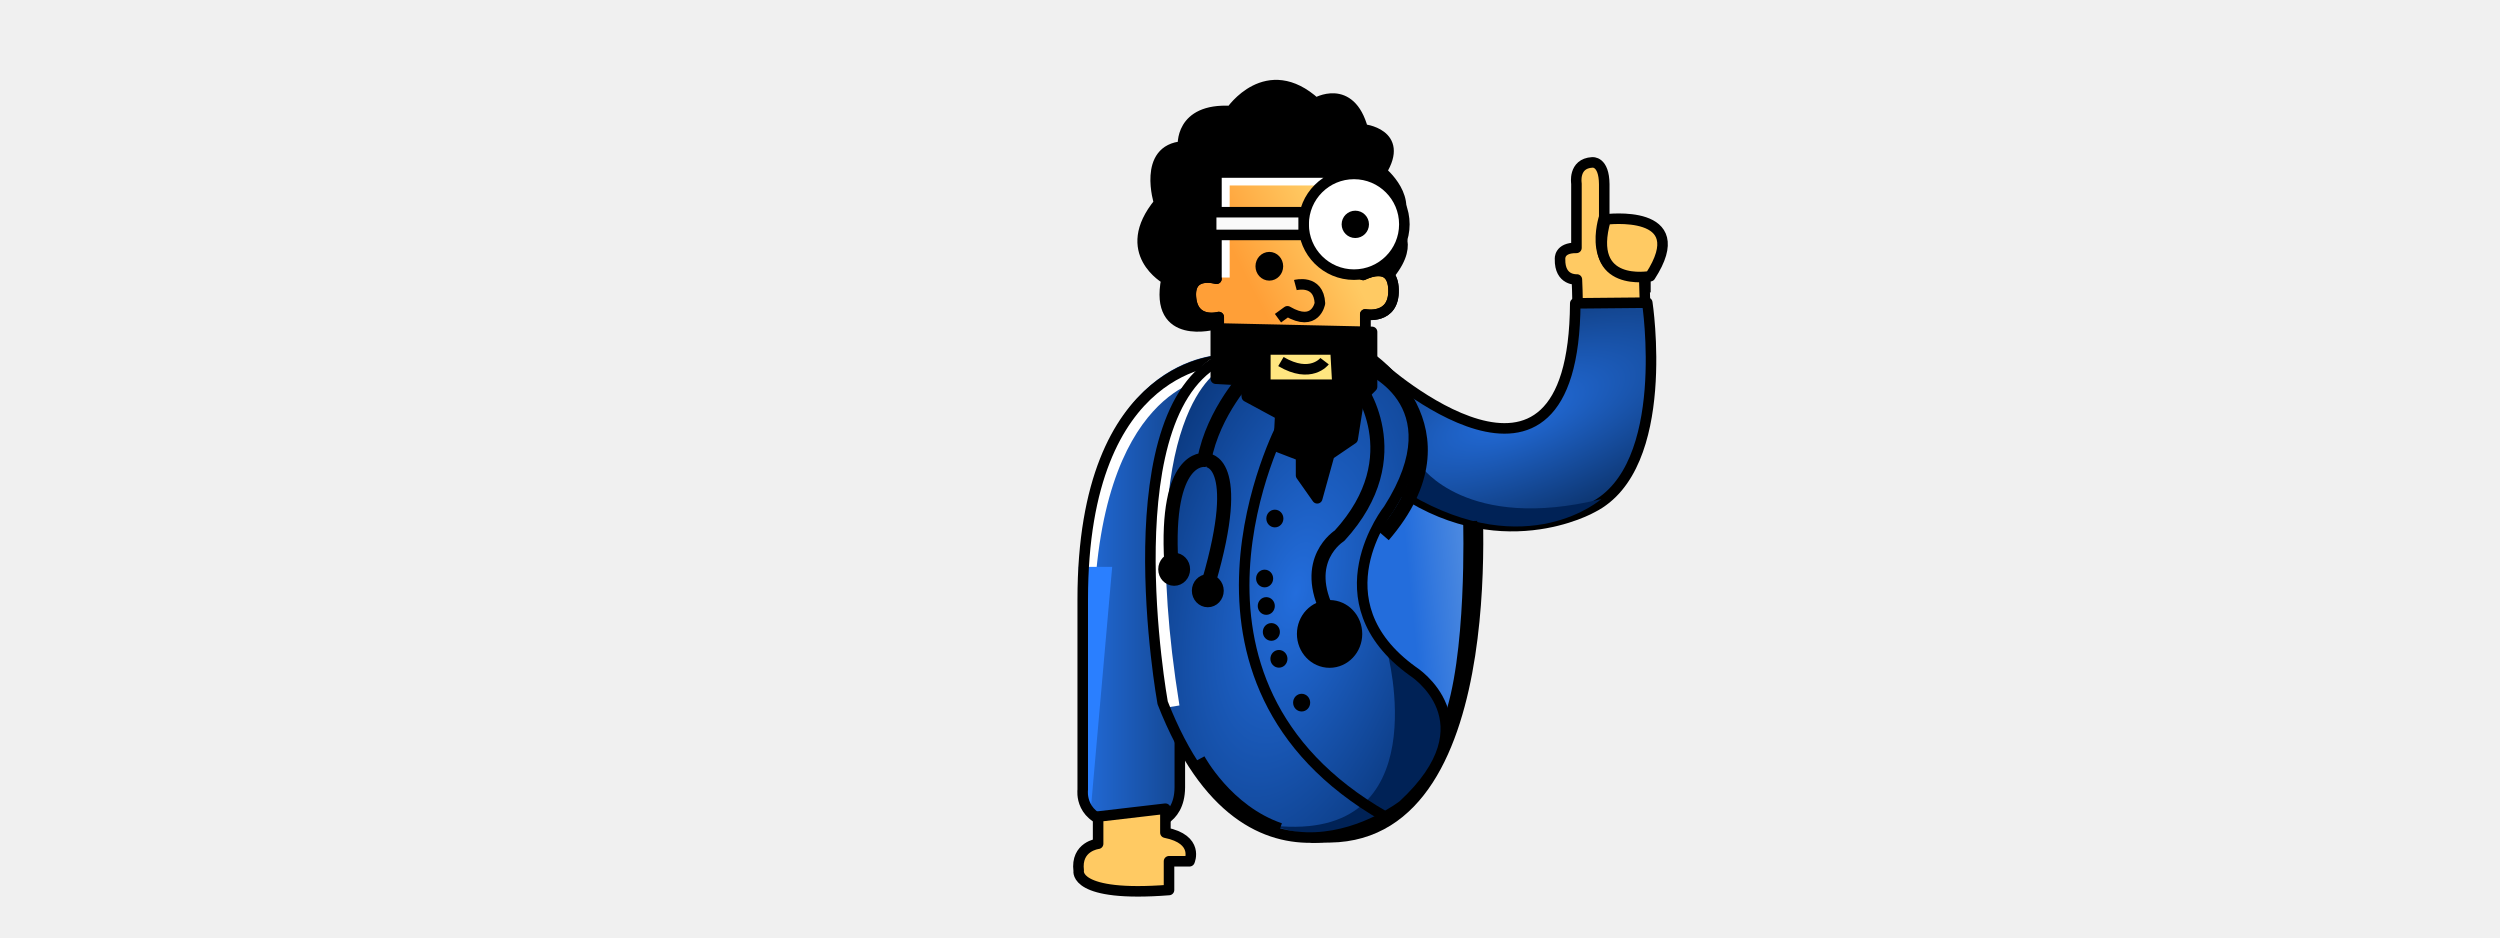
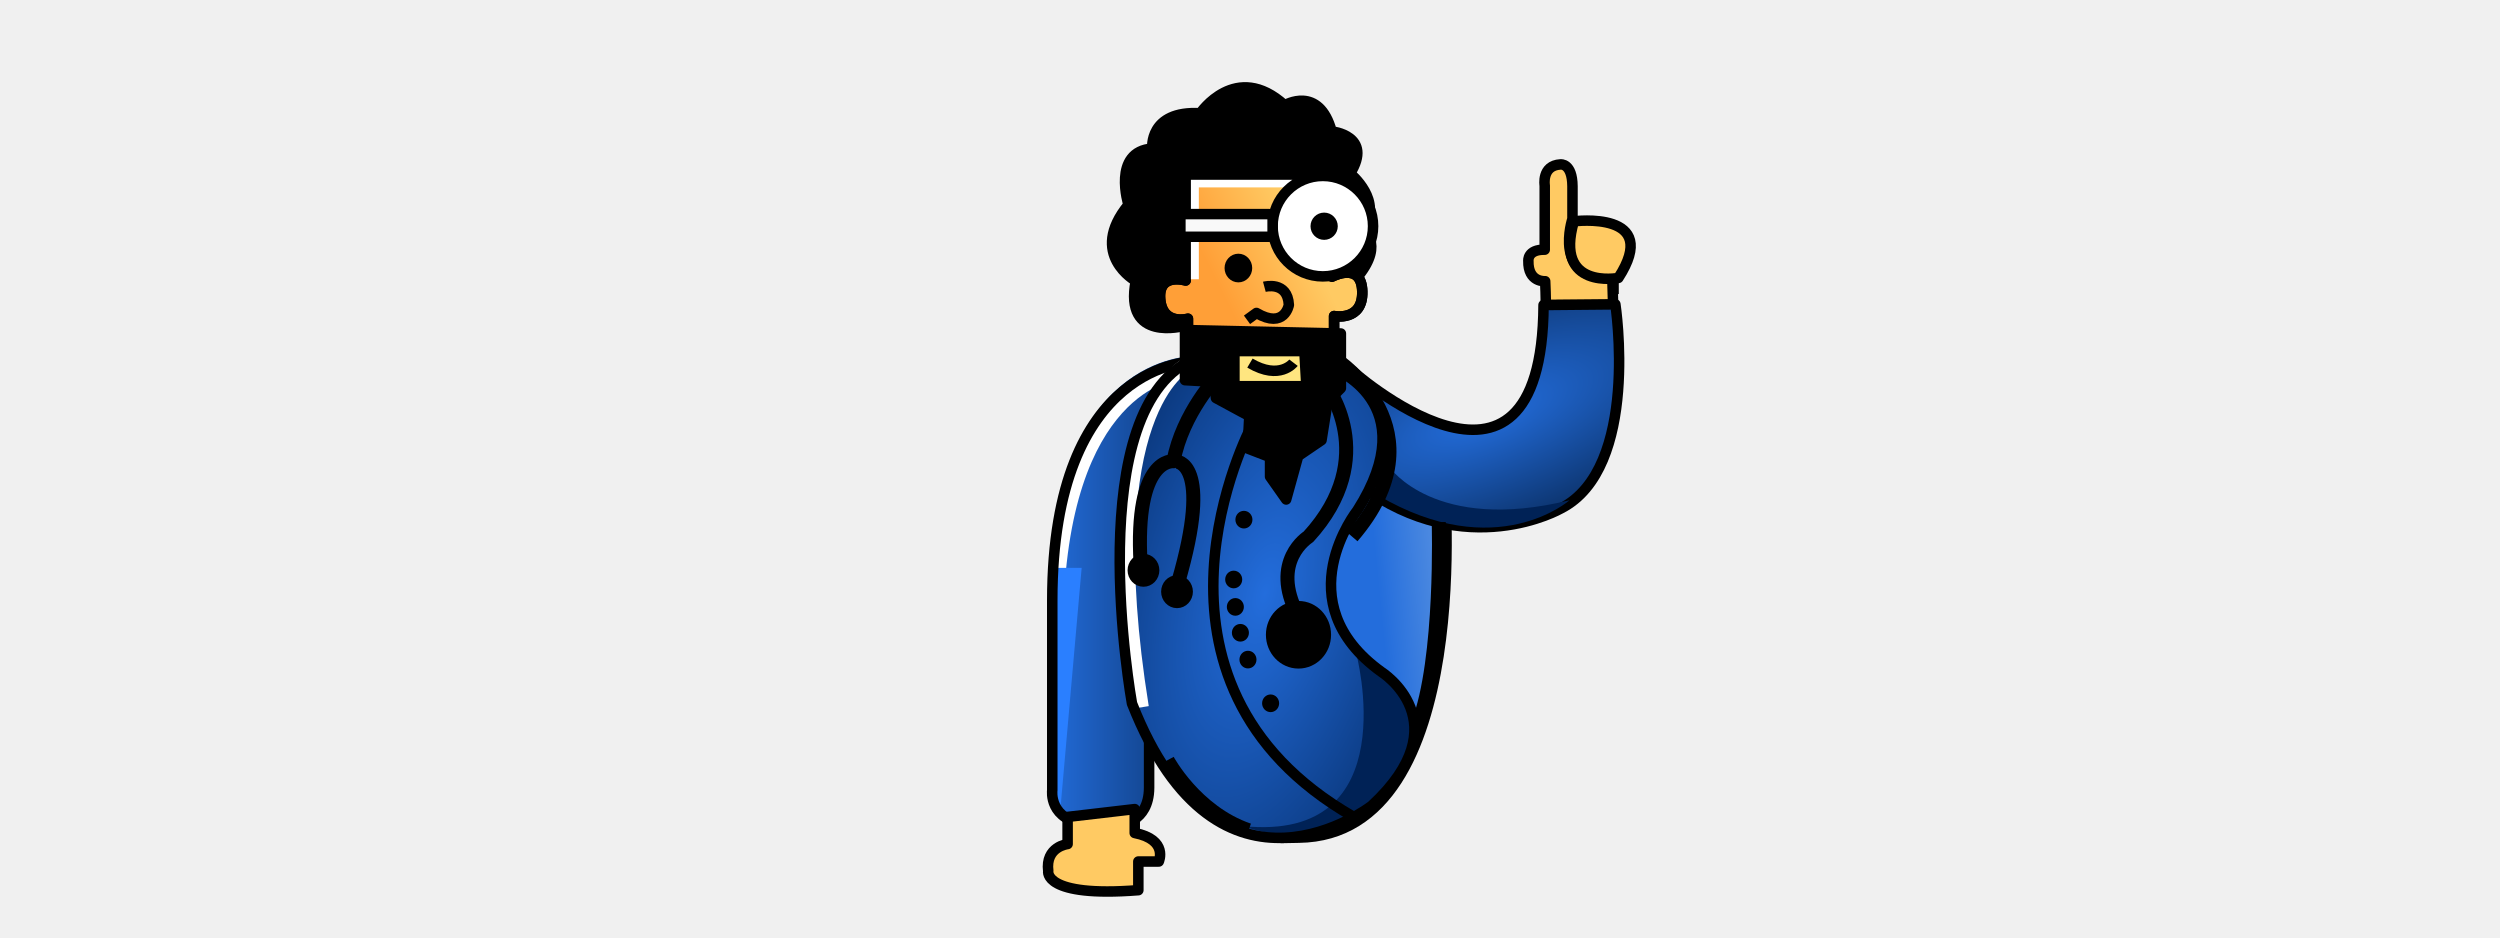
- <svg xmlns="http://www.w3.org/2000/svg" xmlns:xlink="http://www.w3.org/1999/xlink" width="800mm" height="300mm" viewBox="0 0 800 300" version="1.1" id="svg1" xml:space="preserve">
+ <svg xmlns="http://www.w3.org/2000/svg" xmlns:xlink="http://www.w3.org/1999/xlink" width="800" height="300" viewBox="0 0 211.667 79.375" version="1.1" id="svg1" xml:space="preserve">
  <defs id="defs1">
    <linearGradient id="linearGradient58">
      <stop style="stop-color:#236ddc;stop-opacity:1;" offset="0" id="stop59" />
      <stop style="stop-color:#5690e1;stop-opacity:1;" offset="1" id="stop60" />
    </linearGradient>
    <linearGradient id="linearGradient57">
      <stop style="stop-color:#236ddc;stop-opacity:1;" offset="0" id="stop57" />
      <stop style="stop-color:#002256;stop-opacity:1;" offset="1" id="stop58" />
    </linearGradient>
    <linearGradient id="linearGradient54">
      <stop style="stop-color:#236ddc;stop-opacity:1;" offset="0" id="stop55" />
      <stop style="stop-color:#0d3672;stop-opacity:1;" offset="1" id="stop56" />
    </linearGradient>
    <linearGradient id="linearGradient53">
      <stop style="stop-color:#236ddc;stop-opacity:1;" offset="0" id="stop53" />
      <stop style="stop-color:#0d3672;stop-opacity:1;" offset="1" id="stop54" />
    </linearGradient>
    <linearGradient id="linearGradient51">
      <stop style="stop-color:#ffca63;stop-opacity:1;" offset="0" id="stop51" />
      <stop style="stop-color:#ff9f37;stop-opacity:1;" offset="1" id="stop52" />
    </linearGradient>
-     <linearGradient xlink:href="#linearGradient51" id="linearGradient52" x1="424.688" y1="71.361" x2="397.03" y2="85.358" gradientUnits="userSpaceOnUse" />
-     <radialGradient xlink:href="#linearGradient53" id="radialGradient54" cx="485.042" cy="132.569" fx="485.042" fy="132.569" r="44.975" gradientTransform="matrix(1.96671,-0.7737202,0.2892142,0.7351501,-507.2359,410.3978)" gradientUnits="userSpaceOnUse" />
-     <linearGradient xlink:href="#linearGradient54" id="linearGradient56" x1="343.067" y1="187.922" x2="391.804" y2="187.922" gradientUnits="userSpaceOnUse" gradientTransform="translate(1.058334)" />
-     <radialGradient xlink:href="#linearGradient57" id="radialGradient58" cx="414.682" cy="189.634" fx="414.682" fy="189.634" r="48.943" gradientTransform="matrix(0.8639918,-3.25882,1.554681,0.4121834,-238.42,1462.845)" gradientUnits="userSpaceOnUse" />
-     <linearGradient xlink:href="#linearGradient58" id="linearGradient60" x1="453.292" y1="209.399" x2="476.428" y2="207.093" gradientUnits="userSpaceOnUse" />
+     <linearGradient xlink:href="#linearGradient51" id="linearGradient52" x1="424.688" y1="71.361" x2="397.03" y2="85.358" gradientUnits="userSpaceOnUse" gradientTransform="matrix(0.263913,0,0,0.263913,-2.347095,0.2069966)" />
+     <radialGradient xlink:href="#linearGradient53" id="radialGradient54" cx="485.042" cy="132.569" fx="485.042" fy="132.569" r="44.975" gradientTransform="matrix(0.5190403,-0.2041948,0.07632739,0.1940157,-136.2132,108.5163)" gradientUnits="userSpaceOnUse" />
+     <linearGradient xlink:href="#linearGradient54" id="linearGradient56" x1="343.067" y1="187.922" x2="391.804" y2="187.922" gradientUnits="userSpaceOnUse" gradientTransform="matrix(0.263913,0,0,0.263913,-2.067784,0.2069966)" />
+     <radialGradient xlink:href="#linearGradient57" id="radialGradient58" cx="414.682" cy="189.634" fx="414.682" fy="189.634" r="48.943" gradientTransform="matrix(0.2280187,-0.860045,0.4103005,0.1087806,-65.26923,386.2709)" gradientUnits="userSpaceOnUse" />
+     <linearGradient xlink:href="#linearGradient58" id="linearGradient60" x1="453.292" y1="209.399" x2="476.428" y2="207.093" gradientUnits="userSpaceOnUse" gradientTransform="matrix(0.263913,0,0,0.263913,-2.347095,0.2069966)" />
  </defs>
  <g id="layer1">
-     <path style="opacity:1;fill:#ffca63;fill-opacity:1;stroke:#000000;stroke-width:3.372;stroke-linejoin:round;stroke-dasharray:none" d="m 504.737,92.858 -0.132,-3.421 c 0,0 -5.55,0.477 -5.392,-6.535 0,0 -0.401,-3.672 5.25,-3.579 V 58.751 c 0,0 -1.093,-6.418 5.034,-6.782 0,0 3.8,-0.559 3.863,7.002 v 10.443 c 0,0 -6.631,19.944 12.774,18.692 l 0.267,8.958 -21.569,0.042 z" id="path38" />
-     <path style="opacity:1;fill:url(#linearGradient60);stroke:#000000;stroke-width:3.372;stroke-linejoin:round;stroke-dasharray:none" d="m 472.164,151.924 c 0,0 10.76,115.263 -46.546,116.011 l -5.567,0.106 11.798,-119.124 37.992,-1.375 z" id="path29" />
-     <path style="opacity:1;fill:url(#radialGradient54);fill-opacity:1;stroke:#000000;stroke-width:3.372;stroke-linejoin:round;stroke-dasharray:none" d="m 441.753,117.385 c 0,0 61.871,55.765 62.331,-20.315 l 23.04,-0.221 c 0,0 8.068,52.592 -17.534,65.525 0,0 -30.324,17.48 -64.054,-7.294 z" id="path28" />
-     <path style="opacity:1;fill:#000000;stroke:#000000;stroke-width:3.372;stroke-linejoin:round;stroke-dasharray:none" d="m 388.741,103.764 c 0,0 -19.438,5.479 -15.478,-14.419 0,0 -15.438,-8.507 -2.347,-24.427 0,0 -5.388,-17.134 7.644,-18.052 0,0 -1.276,-12.29 15.39,-11.318 0,0 11.418,-16.846 27.077,-2.561 0,0 11.02,-6.618 15.081,8.37 0,0 13.496,1.33 5.932,13.513 0,0 11.144,9.022 3.826,17.884 0,0 7.319,4.299 -1.097,14.866" id="path26" />
-     <path style="opacity:1;fill:url(#linearGradient52);fill-opacity:1;stroke:#000000;stroke-width:3.372;stroke-linejoin:round;stroke-dasharray:none" d="m 436.154,55.207 h -46.891 v 34.001 c 0,0 -8.882,-2.663 -8.173,5.951 0.709,8.614 8.911,6.299 8.911,6.299 v 11.849 h 46.88 v -12.694 c 0,0 9.309,1.807 9.045,-7.918 -0.265,-9.724 -9.701,-4.717 -9.701,-4.717 z" id="path1" />
-     <path style="opacity:1;fill:none;fill-opacity:1;stroke:#ffffff;stroke-width:4.5;stroke-linejoin:round;stroke-dasharray:none;stroke-opacity:1" d="M 391.248,88.819 V 57.089 h 32.206" id="path62" />
-     <path style="fill:none;fill-opacity:1;stroke:#000000;stroke-width:3.372;stroke-linejoin:round;stroke-dasharray:none" d="m 436.155,55.207 h -46.891 v 34.001 c 0,0 -8.882,-2.663 -8.173,5.951 0.709,8.614 8.911,6.299 8.911,6.299 v 11.849 h 46.88 v -12.694 c 0,0 9.309,1.807 9.045,-7.918 -0.265,-9.724 -9.701,-4.717 -9.701,-4.717 z" id="path1-8" />
-     <ellipse style="fill:#000000;stroke:#000000;stroke-width:3.372;stroke-linejoin:round" id="path15-6" cx="406.184" cy="85.205" rx="2.746" ry="2.912" />
-     <circle style="fill:#ffffff;stroke:#000000;stroke-width:3.372;stroke-linejoin:round" id="path16-9" cx="433.278" cy="71.772" r="16.116" />
-     <circle style="fill:#000000;stroke:#000000;stroke-width:3.372;stroke-linejoin:round" id="path17-3" cx="433.698" cy="71.793" r="2.688" />
-     <rect style="fill:#f9f9f9;stroke:#000000;stroke-width:3.372;stroke-linejoin:round;stroke-dasharray:none" id="rect17-6" width="29.596" height="7.272" x="387.572" y="67.901" ry="1.131" />
-     <path style="opacity:1;fill:url(#linearGradient56);fill-opacity:1;stroke:none;stroke-width:3.372;stroke-linejoin:round;stroke-dasharray:none" d="m 391.177,113.517 c 0,0 -45.327,-0.234 -45.327,76.638 v 60.895 c 0,0 -1.37,9.752 11.554,11.034 5.513,0.547 10.122,0 10.122,0 0,0 9.312,-0.533 9.392,-11.79 v -95.735 c 0,0 -1.954,-31.24 14.259,-41.042 z" id="path4" />
-     <path style="opacity:1;fill:none;fill-opacity:1;stroke:#ffffff;stroke-width:4.5;stroke-linejoin:round;stroke-dasharray:none;stroke-opacity:1" d="m 386.041,118.89 c 0,0 -37.361,3.469 -38.329,80.347" id="path60" />
-     <path style="opacity:1;fill:#2a7fff;fill-opacity:1;stroke:none;stroke-width:4.5;stroke-linejoin:round;stroke-dasharray:none;stroke-opacity:1" d="m 345.193,181.391 h 10.706 l -6.848,77.651 -2.658,-6.319 z" id="path66" />
-     <path style="fill:none;fill-opacity:1;stroke:#000000;stroke-width:3.372;stroke-linejoin:round;stroke-dasharray:none" d="m 391.801,115.203 c 0,0 -45.327,-0.234 -45.327,76.638 v 60.895 c 0,0 -1.37,9.752 11.554,11.034 5.513,0.547 10.122,0 10.122,0 0,0 9.312,-0.533 9.392,-11.79 v -95.735 c 0,0 -1.954,-31.24 14.259,-41.042 z" id="path4-4" />
-     <path style="opacity:1;fill:url(#radialGradient58);fill-opacity:1;stroke:none;stroke-width:3.372;stroke-linejoin:round;stroke-dasharray:none" d="m 392.285,112.601 43.272,3.269 c 0,0 30.2,11.026 8.109,45.709 0,0 -23.441,29.388 7.696,51.826 0,0 25.822,16.166 -3.068,42.916 0,0 -49.025,38.412 -76.94,-32.785 0,0 -17.366,-96.2 20.931,-110.935 z" id="path27" />
-     <path style="opacity:1;fill:#002256;fill-opacity:1;stroke:none;stroke-width:4.5;stroke-linejoin:round;stroke-dasharray:none;stroke-opacity:1" d="m 443.916,208.516 c 0,0 16.556,61.14 -36.244,55.719 0,0 36.669,14.901 53.558,-22.833 0,0 9.361,-18.087 -17.315,-32.887 z" id="path67" />
-     <path style="opacity:1;fill:none;fill-opacity:1;stroke:#ffffff;stroke-width:4.5;stroke-linejoin:round;stroke-dasharray:none;stroke-opacity:1" d="m 389.154,116.509 c 0,0 -29.242,14.521 -13.951,109.595" id="path61" />
-     <path style="opacity:1;fill:none;stroke:#000000;stroke-width:3.372;stroke-linejoin:round;stroke-dasharray:none" d="m 526.532,88.667 v 4.9" id="path44" />
-     <path style="opacity:1;fill:none;stroke:#000000;stroke-width:3.372;stroke-linejoin:round;stroke-dasharray:none" d="m 414.517,91.223 c 0,0 7.471,-2.004 7.86,5.825 0,0 -1.359,7.865 -10.395,2.57 l -3.03,2.202" id="path46" />
-     <path style="opacity:1;fill:#ffca63;fill-opacity:1;stroke:#000000;stroke-width:3.372;stroke-linejoin:round;stroke-dasharray:none" d="m 351.396,261.296 v 8.701 c 0,0 -7.219,0.815 -6.21,8.685 0,0 -1.75,8.519 28.9,6.119 v -9.198 h 6.563 c 0,0 3.137,-6.99 -7.72,-9.15 V 258.783 Z" id="path47" />
-     <path style="fill:none;fill-opacity:1;stroke:#000000;stroke-width:3.372;stroke-linejoin:round;stroke-dasharray:none" d="m 392.979,113.956 43.272,3.269 c 0,0 30.2,11.026 8.109,45.709 0,0 -23.441,29.388 7.696,51.826 0,0 25.822,16.166 -3.068,42.916 0,0 -49.025,38.412 -76.94,-32.785 0,0 -17.366,-96.2 20.931,-110.935 z" id="path27-4" />
-     <path style="opacity:1;fill:#000000;stroke:#000000;stroke-width:3.372;stroke-linejoin:round;stroke-dasharray:none" d="m 389.054,105.089 v 16.097 l 9.409,0.53 0.53,5.207 10.688,5.781 -0.53,10.398 7.191,2.773 v 6.236 l 5.171,7.344 3.856,-13.934 7.486,-5.095 1.97,-12.405 4.236,-4.278 v -17.538 z" id="path5" />
-     <path style="fill:#ffe680;stroke:#000000;stroke-width:3.372;stroke-linejoin:round" d="m 427.356,111.838 h -22.449 v 11.269 h 23.084 z" id="path11-9" />
-     <path style="fill:#ffe680;stroke:#000000;stroke-width:3.372;stroke-linejoin:round;stroke-dasharray:none" d="m 423.867,115.575 c 0,0 -4.39,5.781 -13.974,0.122" id="path19-2" />
-     <path style="opacity:1;fill:#ffca63;fill-opacity:1;stroke:#000000;stroke-width:3.372;stroke-linejoin:round;stroke-dasharray:none" d="m 513.809,70.219 c 0,0 28.4,-3.645 14.269,18.167 0,0 -20.675,3.926 -14.269,-18.167 z" id="path48" />
-     <ellipse style="fill:#000000;stroke:#000000;stroke-width:2.078;stroke-linejoin:round" id="path15-6-2" cx="407.955" cy="165.93" rx="1.692" ry="1.795" />
-     <ellipse style="fill:#000000;stroke:#000000;stroke-width:2.078;stroke-linejoin:round" id="path15-6-2-3" cx="404.678" cy="185.125" rx="1.692" ry="1.795" />
-     <ellipse style="fill:#000000;stroke:#000000;stroke-width:3.88;stroke-linejoin:round" id="path15-6-2-3-2" cx="375.734" cy="182.168" rx="3.16" ry="3.351" />
-     <ellipse style="fill:#000000;stroke:#000000;stroke-width:3.88;stroke-linejoin:round" id="path15-6-2-3-2-5" cx="386.496" cy="189.029" rx="3.16" ry="3.351" />
-     <ellipse style="fill:#000000;stroke:#000000;stroke-width:7.952;stroke-linejoin:round" id="path15-6-2-3-2-5-6" cx="425.466" cy="202.857" rx="6.475" ry="6.868" />
-     <ellipse style="fill:#000000;stroke:#000000;stroke-width:2.078;stroke-linejoin:round" id="path15-6-2-3-9" cx="405.211" cy="193.915" rx="1.692" ry="1.795" />
-     <ellipse style="fill:#000000;stroke:#000000;stroke-width:2.078;stroke-linejoin:round" id="path15-6-2-3-9-4" cx="406.833" cy="202.22" rx="1.692" ry="1.795" />
-     <ellipse style="fill:#000000;stroke:#000000;stroke-width:2.078;stroke-linejoin:round" id="path15-6-2-3-9-4-5" cx="409.257" cy="210.822" rx="1.692" ry="1.795" />
-     <ellipse style="fill:#000000;stroke:#000000;stroke-width:2.078;stroke-linejoin:round" id="path15-6-2-3-9-4-5-1" cx="416.524" cy="224.842" rx="1.692" ry="1.795" />
-     <path style="opacity:1;fill:none;fill-opacity:1;stroke:#000000;stroke-width:4.5;stroke-linejoin:round;stroke-dasharray:none" d="m 399.644,119.774 c 0,0 -11.385,11.836 -14.286,27.418 0,0 -12.56,-1.566 -10.546,32.98" id="path49" />
-     <path style="opacity:1;fill:none;fill-opacity:1;stroke:#000000;stroke-width:4.5;stroke-linejoin:round;stroke-dasharray:none" d="m 386.042,147.271 c 0,0 12.284,-0.535 0.749,38.966" id="path50" />
-     <path style="opacity:1;fill:none;fill-opacity:1;stroke:#000000;stroke-width:4.5;stroke-linejoin:round;stroke-dasharray:none" d="m 434.195,122.663 c 0,0 18.001,23.058 -5.561,48.782 0,0 -12.513,7.736 -3.361,25.09" id="path51" />
-     <path style="opacity:1;fill:#002256;fill-opacity:1;stroke:none;stroke-width:4.5;stroke-linejoin:round;stroke-dasharray:none;stroke-opacity:1" d="m 454.765,149.202 c 0,0 14.533,21.132 57.672,10.495 0,0 -23.501,20.749 -61.354,-1.53" id="path68" />
-     <path style="opacity:1;fill:none;fill-opacity:1;stroke:#000000;stroke-width:4.5;stroke-linejoin:round;stroke-dasharray:none;stroke-opacity:1" d="m 437.635,114.585 c 0,0 34.657,22.438 5.056,56.805" id="path63" />
-     <path style="opacity:1;fill:none;fill-opacity:1;stroke:#000000;stroke-width:4.5;stroke-linejoin:round;stroke-dasharray:none;stroke-opacity:1" d="m 470.454,166.748 c 0,0 1.369,44.046 -6.615,64.664" id="path64" />
-     <path style="opacity:1;fill:none;fill-opacity:1;stroke:#000000;stroke-width:4.5;stroke-linejoin:round;stroke-dasharray:none;stroke-opacity:1" d="m 383.442,243.086 c 0,0 8.915,16.654 26.034,22.495" id="path65" />
-     <path style="opacity:1;fill:none;stroke:#000000;stroke-width:3.372;stroke-linejoin:round;stroke-dasharray:none" d="m 410.299,136.066 c 0,0 -43.052,81.782 32.839,125.208" id="path45" />
+     <path style="opacity:1;fill:#ffca63;fill-opacity:1;stroke:#000000;stroke-width:0.89;stroke-linejoin:round;stroke-dasharray:none" d="m 130.86,24.713 -0.035,-0.903 c 0,0 -1.465,0.126 -1.423,-1.725 0,0 -0.106,-0.969 1.385,-0.945 v -5.429 c 0,0 -0.288,-1.694 1.329,-1.79 0,0 1.003,-0.148 1.02,1.848 v 2.756 c 0,0 -1.75,5.264 3.371,4.933 l 0.07,2.364 -5.692,0.011 z" id="path38" />
+     <path style="opacity:1;fill:url(#linearGradient60);stroke:#000000;stroke-width:0.89;stroke-linejoin:round;stroke-dasharray:none" d="m 122.263,40.302 c 0,0 2.84,30.42 -12.284,30.617 l -1.469,0.028 3.114,-31.438 10.027,-0.363 z" id="path29" />
+     <path style="opacity:1;fill:url(#radialGradient54);fill-opacity:1;stroke:#000000;stroke-width:0.89;stroke-linejoin:round;stroke-dasharray:none" d="m 114.237,31.186 c 0,0 16.329,14.717 16.45,-5.362 l 6.081,-0.058 c 0,0 2.129,13.88 -4.627,17.293 0,0 -8.003,4.613 -16.905,-1.925 z" id="path28" />
+     <path style="opacity:1;fill:#000000;stroke:#000000;stroke-width:0.89;stroke-linejoin:round;stroke-dasharray:none" d="m 100.247,27.592 c 0,0 -5.13,1.446 -4.085,-3.805 0,0 -4.074,-2.245 -0.619,-6.447 0,0 -1.422,-4.522 2.017,-4.764 0,0 -0.337,-3.243 4.062,-2.987 0,0 3.013,-4.446 7.146,-0.676 0,0 2.908,-1.746 3.98,2.209 0,0 3.562,0.351 1.565,3.566 0,0 2.941,2.381 1.01,4.72 0,0 1.932,1.135 -0.289,3.923" id="path26" />
+     <path style="opacity:1;fill:url(#linearGradient52);fill-opacity:1;stroke:#000000;stroke-width:0.89;stroke-linejoin:round;stroke-dasharray:none" d="m 112.76,14.777 h -12.375 v 8.973 c 0,0 -2.344,-0.703 -2.157,1.571 0.187,2.273 2.352,1.662 2.352,1.662 v 3.127 h 12.372 v -3.35 c 0,0 2.457,0.477 2.387,-2.09 -0.07,-2.566 -2.56,-1.245 -2.56,-1.245 z" id="path1" />
+     <path style="opacity:1;fill:none;fill-opacity:1;stroke:#ffffff;stroke-width:1.188;stroke-linejoin:round;stroke-dasharray:none;stroke-opacity:1" d="m 100.908,23.647 v -8.374 h 8.5" id="path62" />
+     <path style="fill:none;fill-opacity:1;stroke:#000000;stroke-width:0.89;stroke-linejoin:round;stroke-dasharray:none" d="m 112.76,14.777 h -12.375 v 8.973 c 0,0 -2.344,-0.703 -2.157,1.571 0.187,2.273 2.352,1.662 2.352,1.662 V 30.11 h 12.372 v -3.35 c 0,0 2.457,0.477 2.387,-2.09 -0.07,-2.566 -2.56,-1.245 -2.56,-1.245 z" id="path1-8" />
+     <ellipse style="fill:#000000;stroke:#000000;stroke-width:0.89;stroke-linejoin:round" id="path15-6" cx="104.85" cy="22.694" rx="0.725" ry="0.769" />
+     <circle style="fill:#ffffff;stroke:#000000;stroke-width:0.89;stroke-linejoin:round" id="path16-9" cx="112.001" cy="19.148" r="4.253" />
+     <circle style="fill:#000000;stroke:#000000;stroke-width:0.89;stroke-linejoin:round" id="path17-3" cx="112.111" cy="19.154" r="0.709" />
+     <rect style="fill:#f9f9f9;stroke:#000000;stroke-width:0.89;stroke-linejoin:round;stroke-dasharray:none" id="rect17-6" width="7.811" height="1.919" x="99.938" y="18.127" ry="0.298" />
+     <path style="opacity:1;fill:url(#linearGradient56);fill-opacity:1;stroke:none;stroke-width:0.89;stroke-linejoin:round;stroke-dasharray:none" d="m 100.89,30.166 c 0,0 -11.963,-0.062 -11.963,20.226 v 16.071 c 0,0 -0.362,2.574 3.049,2.912 1.455,0.144 2.671,0 2.671,0 0,0 2.458,-0.141 2.479,-3.111 V 40.997 c 0,0 -0.516,-8.245 3.763,-10.832 z" id="path4" />
+     <path style="opacity:1;fill:none;fill-opacity:1;stroke:#ffffff;stroke-width:1.188;stroke-linejoin:round;stroke-dasharray:none;stroke-opacity:1" d="m 99.534,31.584 c 0,0 -9.86,0.915 -10.116,21.205" id="path60" />
+     <path style="opacity:1;fill:#2a7fff;fill-opacity:1;stroke:none;stroke-width:1.188;stroke-linejoin:round;stroke-dasharray:none;stroke-opacity:1" d="m 88.754,48.078 h 2.826 l -1.807,20.493 -0.702,-1.668 z" id="path66" />
+     <path style="fill:none;fill-opacity:1;stroke:#000000;stroke-width:0.89;stroke-linejoin:round;stroke-dasharray:none" d="m 101.054,30.611 c 0,0 -11.962,-0.062 -11.962,20.226 V 66.907 c 0,0 -0.362,2.574 3.049,2.912 1.455,0.144 2.671,0 2.671,0 0,0 2.458,-0.141 2.479,-3.111 V 41.442 c 0,0 -0.516,-8.245 3.763,-10.832 z" id="path4-4" />
+     <path style="opacity:1;fill:url(#radialGradient58);fill-opacity:1;stroke:none;stroke-width:0.89;stroke-linejoin:round;stroke-dasharray:none" d="m 101.182,29.924 11.42,0.863 c 0,0 7.97,2.91 2.14,12.063 0,0 -6.186,7.756 2.031,13.678 0,0 6.815,4.266 -0.81,11.326 0,0 -12.938,10.137 -20.305,-8.652 0,0 -4.583,-25.388 5.524,-29.277 z" id="path27" />
+     <path style="opacity:1;fill:#002256;fill-opacity:1;stroke:none;stroke-width:1.188;stroke-linejoin:round;stroke-dasharray:none;stroke-opacity:1" d="m 114.808,55.237 c 0,0 4.369,16.136 -9.565,14.705 0,0 9.677,3.933 14.135,-6.026 0,0 2.47,-4.773 -4.57,-8.679 z" id="path67" />
+     <path style="opacity:1;fill:none;fill-opacity:1;stroke:#ffffff;stroke-width:1.188;stroke-linejoin:round;stroke-dasharray:none;stroke-opacity:1" d="m 100.356,30.955 c 0,0 -7.717,3.832 -3.682,28.924" id="path61" />
+     <path style="opacity:1;fill:none;stroke:#000000;stroke-width:0.89;stroke-linejoin:round;stroke-dasharray:none" d="m 136.612,23.607 v 1.293" id="path44" />
+     <path style="opacity:1;fill:none;stroke:#000000;stroke-width:0.89;stroke-linejoin:round;stroke-dasharray:none" d="m 107.049,24.282 c 0,0 1.972,-0.529 2.074,1.537 0,0 -0.359,2.076 -2.743,0.678 l -0.8,0.581" id="path46" />
+     <path style="opacity:1;fill:#ffca63;fill-opacity:1;stroke:#000000;stroke-width:0.89;stroke-linejoin:round;stroke-dasharray:none" d="m 90.391,69.166 v 2.296 c 0,0 -1.905,0.215 -1.639,2.292 0,0 -0.462,2.248 7.627,1.615 v -2.427 h 1.732 c 0,0 0.828,-1.845 -2.037,-2.415 v -2.024 z" id="path47" />
+     <path style="fill:none;fill-opacity:1;stroke:#000000;stroke-width:0.89;stroke-linejoin:round;stroke-dasharray:none" d="m 101.365,30.281 11.42,0.863 c 0,0 7.97,2.91 2.14,12.063 0,0 -6.186,7.756 2.031,13.678 0,0 6.815,4.266 -0.81,11.326 0,0 -12.938,10.137 -20.305,-8.652 0,0 -4.583,-25.388 5.524,-29.277 z" id="path27-4" />
+     <path style="opacity:1;fill:#000000;stroke:#000000;stroke-width:0.89;stroke-linejoin:round;stroke-dasharray:none" d="m 100.329,27.941 v 4.248 l 2.483,0.14 0.14,1.374 2.821,1.526 -0.14,2.744 1.898,0.732 v 1.646 l 1.365,1.938 1.018,-3.677 1.976,-1.345 0.52,-3.274 1.118,-1.129 v -4.628 z" id="path5" />
+     <path style="fill:#ffe680;stroke:#000000;stroke-width:0.89;stroke-linejoin:round" d="m 110.438,29.723 h -5.925 v 2.974 h 6.092 z" id="path11-9" />
+     <path style="fill:#ffe680;stroke:#000000;stroke-width:0.89;stroke-linejoin:round;stroke-dasharray:none" d="m 109.517,30.709 c 0,0 -1.158,1.526 -3.688,0.032" id="path19-2" />
+     <path style="opacity:1;fill:#ffca63;fill-opacity:1;stroke:#000000;stroke-width:0.89;stroke-linejoin:round;stroke-dasharray:none" d="m 133.254,18.739 c 0,0 7.495,-0.962 3.766,4.794 0,0 -5.456,1.036 -3.766,-4.794 z" id="path48" />
+     <ellipse style="fill:#000000;stroke:#000000;stroke-width:0.548;stroke-linejoin:round" id="path15-6-2" cx="105.318" cy="43.998" rx="0.447" ry="0.474" />
+     <ellipse style="fill:#000000;stroke:#000000;stroke-width:0.548;stroke-linejoin:round" id="path15-6-2-3" cx="104.453" cy="49.064" rx="0.447" ry="0.474" />
+     <ellipse style="fill:#000000;stroke:#000000;stroke-width:1.024;stroke-linejoin:round" id="path15-6-2-3-2" cx="96.814" cy="48.284" rx="0.834" ry="0.884" />
+     <ellipse style="fill:#000000;stroke:#000000;stroke-width:1.024;stroke-linejoin:round" id="path15-6-2-3-2-5" cx="99.654" cy="50.094" rx="0.834" ry="0.884" />
+     <ellipse style="fill:#000000;stroke:#000000;stroke-width:2.099;stroke-linejoin:round" id="path15-6-2-3-2-5-6" cx="109.939" cy="53.744" rx="1.709" ry="1.813" />
+     <ellipse style="fill:#000000;stroke:#000000;stroke-width:0.548;stroke-linejoin:round" id="path15-6-2-3-9" cx="104.593" cy="51.384" rx="0.447" ry="0.474" />
+     <ellipse style="fill:#000000;stroke:#000000;stroke-width:0.548;stroke-linejoin:round" id="path15-6-2-3-9-4" cx="105.021" cy="53.575" rx="0.447" ry="0.474" />
+     <ellipse style="fill:#000000;stroke:#000000;stroke-width:0.548;stroke-linejoin:round" id="path15-6-2-3-9-4-5" cx="105.661" cy="55.846" rx="0.447" ry="0.474" />
+     <ellipse style="fill:#000000;stroke:#000000;stroke-width:0.548;stroke-linejoin:round" id="path15-6-2-3-9-4-5-1" cx="107.579" cy="59.546" rx="0.447" ry="0.474" />
+     <path style="opacity:1;fill:none;fill-opacity:1;stroke:#000000;stroke-width:1.188;stroke-linejoin:round;stroke-dasharray:none" d="m 103.124,31.817 c 0,0 -3.005,3.124 -3.77,7.236 0,0 -3.315,-0.413 -2.783,8.704" id="path49" />
+     <path style="opacity:1;fill:none;fill-opacity:1;stroke:#000000;stroke-width:1.188;stroke-linejoin:round;stroke-dasharray:none" d="m 99.535,39.074 c 0,0 3.242,-0.141 0.198,10.284" id="path50" />
+     <path style="opacity:1;fill:none;fill-opacity:1;stroke:#000000;stroke-width:1.188;stroke-linejoin:round;stroke-dasharray:none" d="m 112.243,32.579 c 0,0 4.751,6.085 -1.468,12.874 0,0 -3.302,2.042 -0.887,6.622" id="path51" />
+     <path style="opacity:1;fill:#002256;fill-opacity:1;stroke:none;stroke-width:1.188;stroke-linejoin:round;stroke-dasharray:none;stroke-opacity:1" d="m 117.671,39.583 c 0,0 3.835,5.577 15.221,2.77 0,0 -6.202,5.476 -16.192,-0.404" id="path68" />
+     <path style="opacity:1;fill:none;fill-opacity:1;stroke:#000000;stroke-width:1.188;stroke-linejoin:round;stroke-dasharray:none;stroke-opacity:1" d="m 113.15,30.448 c 0,0 9.147,5.922 1.334,14.992" id="path63" />
+     <path style="opacity:1;fill:none;fill-opacity:1;stroke:#000000;stroke-width:1.188;stroke-linejoin:round;stroke-dasharray:none;stroke-opacity:1" d="m 121.812,44.214 c 0,0 0.361,11.624 -1.746,17.066" id="path64" />
+     <path style="opacity:1;fill:none;fill-opacity:1;stroke:#000000;stroke-width:1.188;stroke-linejoin:round;stroke-dasharray:none;stroke-opacity:1" d="m 98.848,64.36 c 0,0 2.353,4.395 6.871,5.937" id="path65" />
+     <path style="opacity:1;fill:none;stroke:#000000;stroke-width:0.89;stroke-linejoin:round;stroke-dasharray:none" d="m 105.936,36.117 c 0,0 -11.362,21.583 8.667,33.044" id="path45" />
  </g>
</svg>
